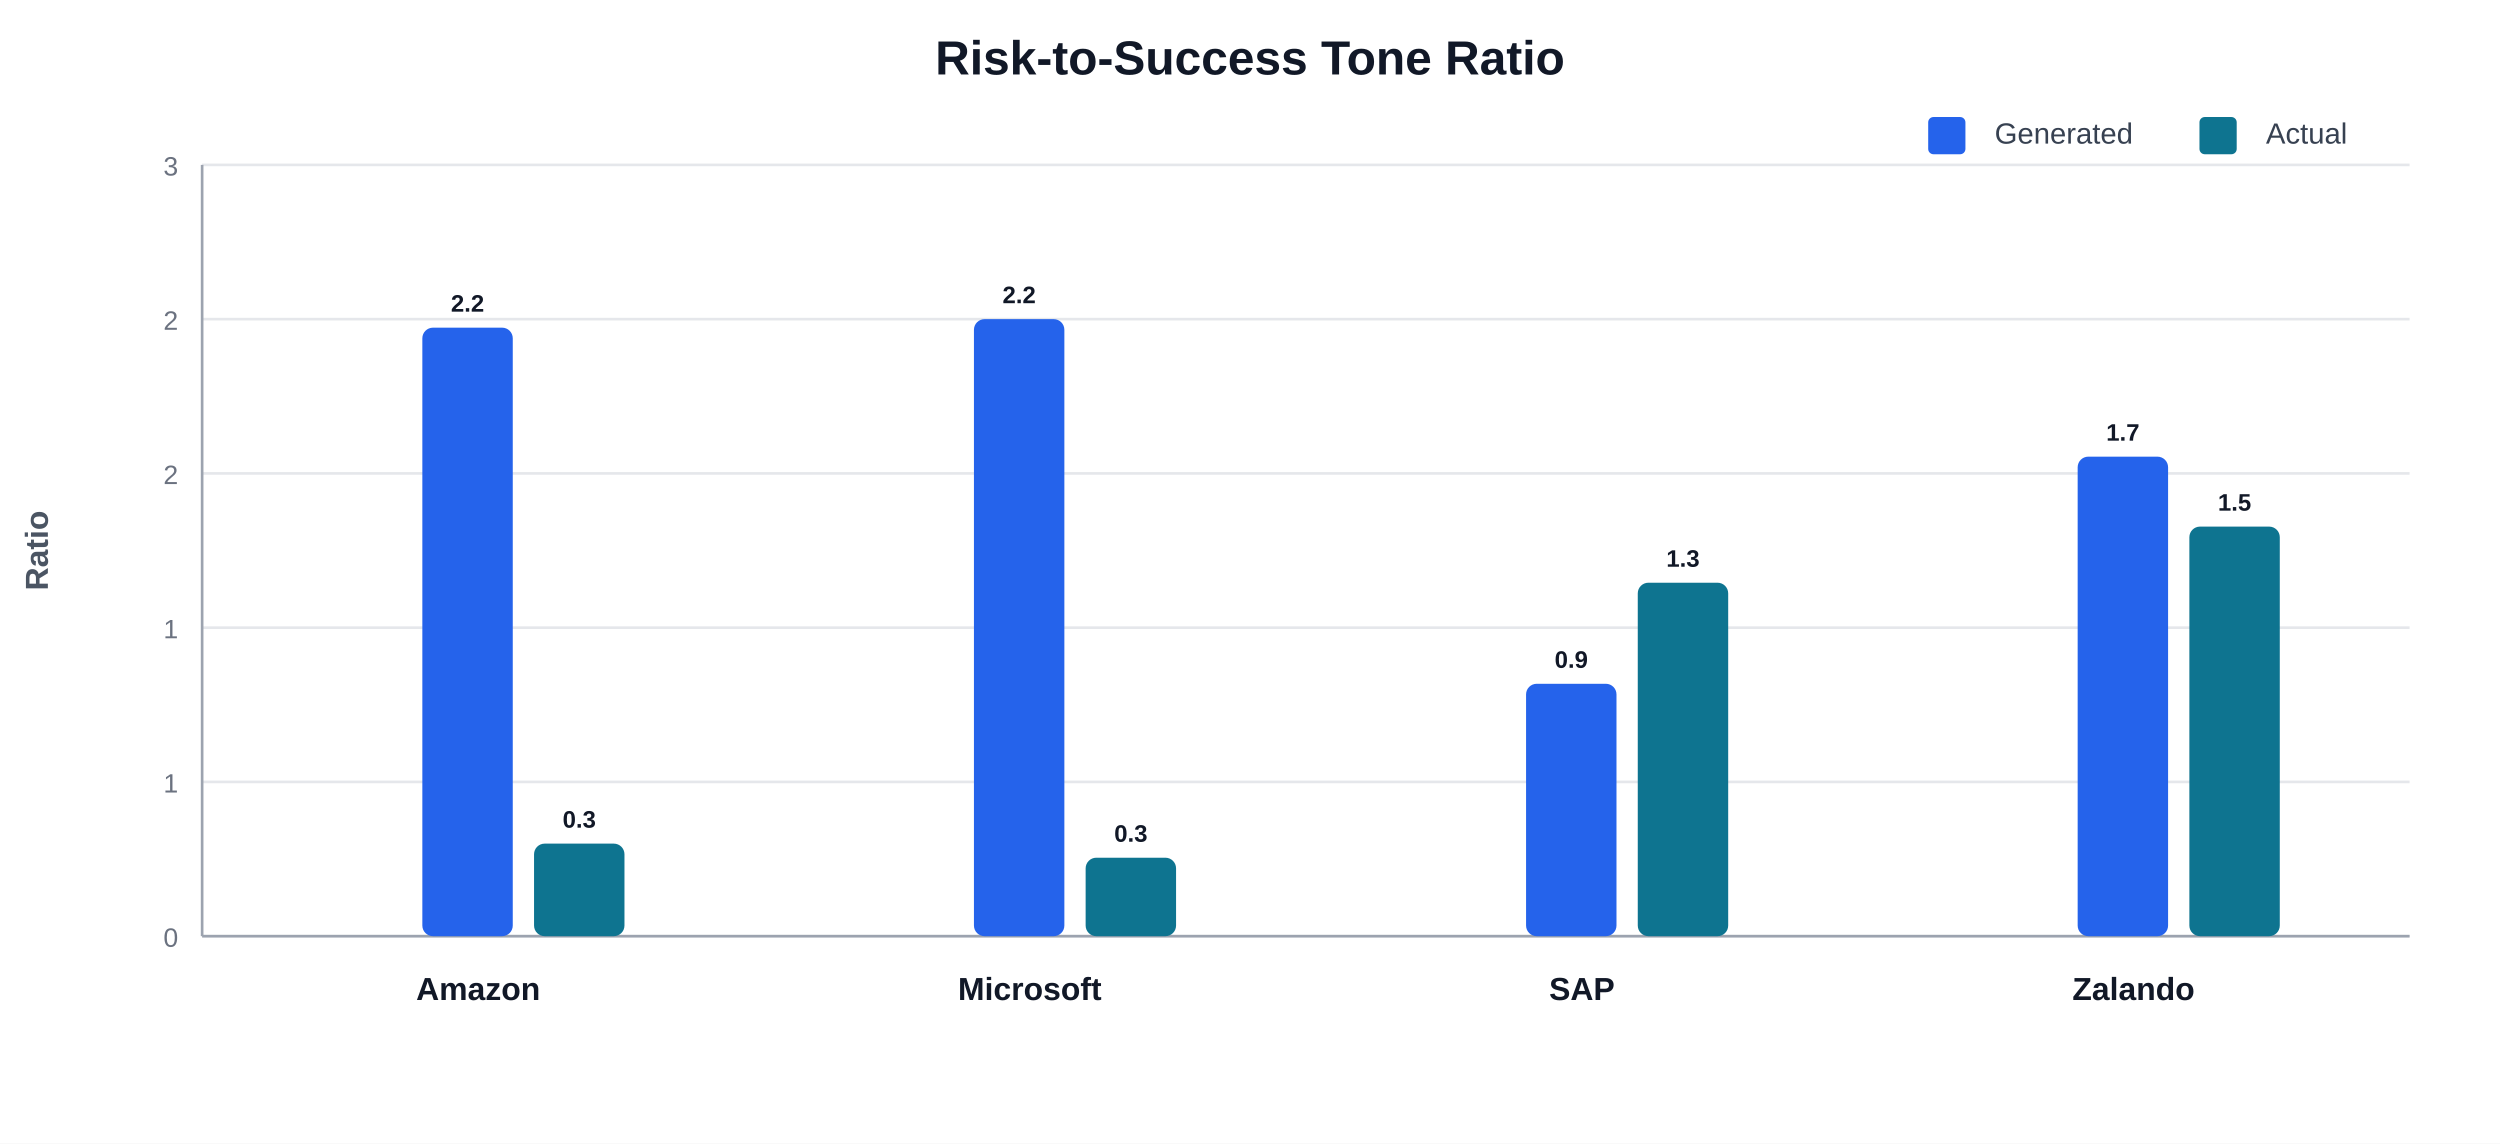
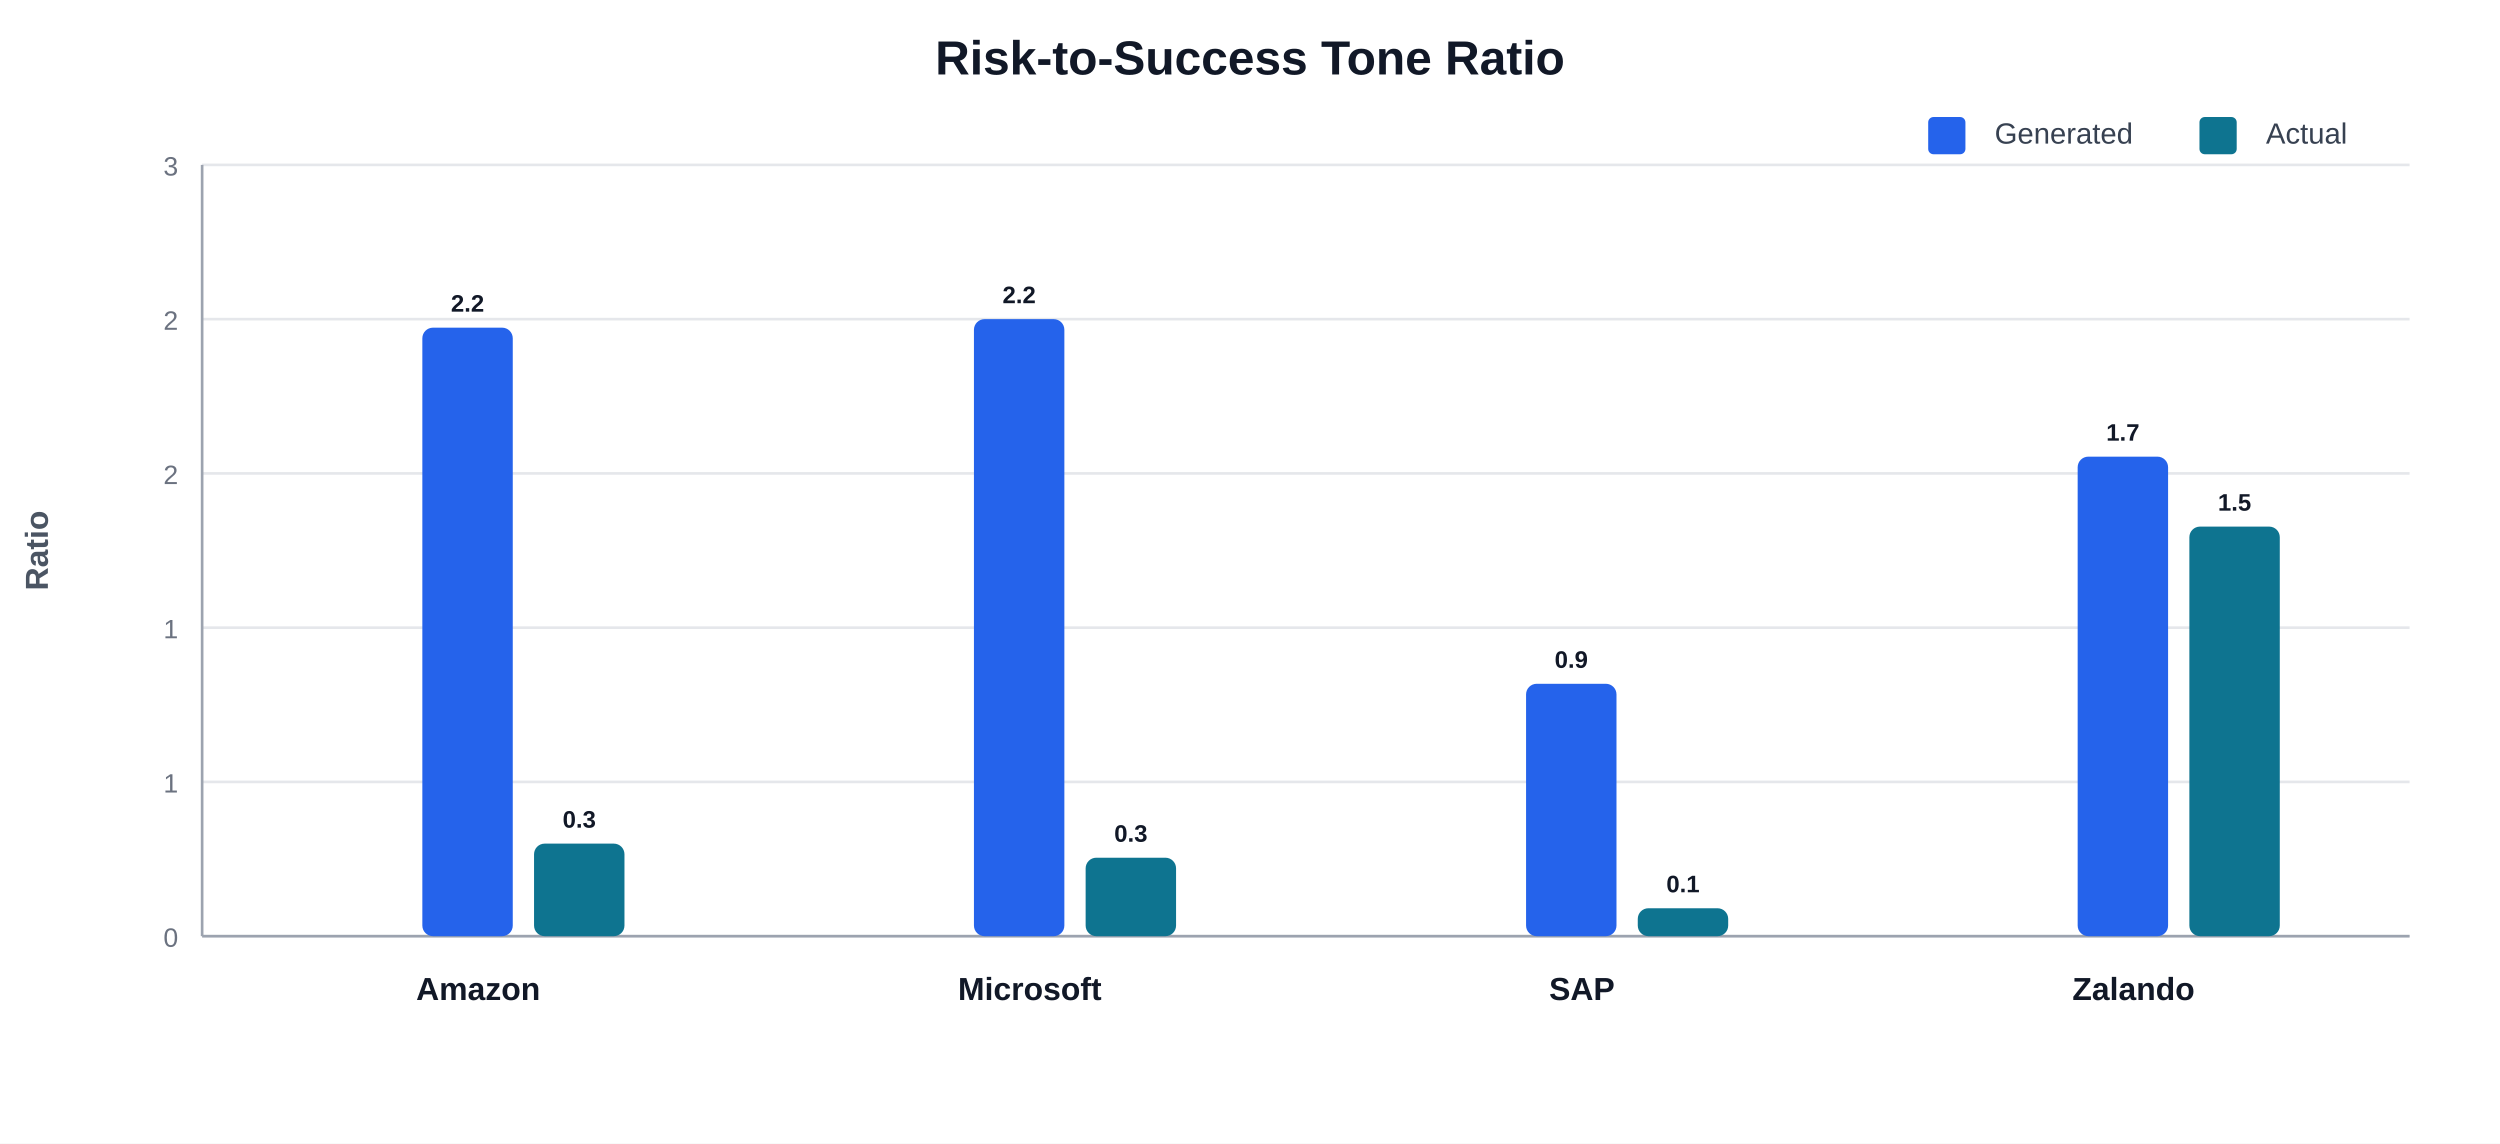
<svg xmlns="http://www.w3.org/2000/svg" width="940" height="430" viewBox="0 0 940 430">
  <rect width="100%" height="100%" fill="#FFFFFF" />
  <text x="470.0" y="28.0" font-family="Arial, sans-serif" font-size="18" fill="#111827" text-anchor="middle" font-weight="700">Risk-to-Success Tone Ratio</text>
  <text x="750.0" y="54.0" font-family="Arial, sans-serif" font-size="11" fill="#374151" text-anchor="start" font-weight="400">Generated</text>
  <rect x="725" y="44" width="14" height="14" rx="2" fill="#2563EB" />
  <text x="852.0" y="54.0" font-family="Arial, sans-serif" font-size="11" fill="#374151" text-anchor="start" font-weight="400">Actual</text>
  <rect x="827" y="44" width="14" height="14" rx="2" fill="#0E7490" />
  <line x1="76" y1="352.0" x2="906" y2="352.0" stroke="#E5E7EB" />
  <text x="67.0" y="356.0" font-family="Arial, sans-serif" font-size="10" fill="#6B7280" text-anchor="end" font-weight="400">0</text>
  <line x1="76" y1="294.0" x2="906" y2="294.0" stroke="#E5E7EB" />
  <text x="67.0" y="298.0" font-family="Arial, sans-serif" font-size="10" fill="#6B7280" text-anchor="end" font-weight="400">1</text>
  <line x1="76" y1="236.0" x2="906" y2="236.0" stroke="#E5E7EB" />
  <text x="67.0" y="240.0" font-family="Arial, sans-serif" font-size="10" fill="#6B7280" text-anchor="end" font-weight="400">1</text>
  <line x1="76" y1="178.0" x2="906" y2="178.0" stroke="#E5E7EB" />
  <text x="67.0" y="182.0" font-family="Arial, sans-serif" font-size="10" fill="#6B7280" text-anchor="end" font-weight="400">2</text>
  <line x1="76" y1="120.0" x2="906" y2="120.0" stroke="#E5E7EB" />
  <text x="67.0" y="124.0" font-family="Arial, sans-serif" font-size="10" fill="#6B7280" text-anchor="end" font-weight="400">2</text>
  <line x1="76" y1="62.0" x2="906" y2="62.0" stroke="#E5E7EB" />
  <text x="67.0" y="66.0" font-family="Arial, sans-serif" font-size="10" fill="#6B7280" text-anchor="end" font-weight="400">3</text>
  <line x1="76" y1="62" x2="76" y2="352" stroke="#9CA3AF" />
  <line x1="76" y1="352" x2="906" y2="352" stroke="#9CA3AF" />
  <text transform="rotate(-90 18 207.0)" x="18.0" y="207.0" font-family="Arial, sans-serif" font-size="12" fill="#4B5563" text-anchor="middle" font-weight="600">Ratio</text>
  <rect x="158.8" y="123.2" width="34" height="228.8" rx="4" fill="#2563EB" />
  <text x="175.8" y="117.2" font-family="Arial, sans-serif" font-size="9" fill="#111827" text-anchor="middle" font-weight="700">2.2</text>
  <rect x="200.8" y="317.2" width="34" height="34.8" rx="4" fill="#0E7490" />
  <text x="217.8" y="311.2" font-family="Arial, sans-serif" font-size="9" fill="#111827" text-anchor="middle" font-weight="700">0.3</text>
  <text x="179.8" y="376.0" font-family="Arial, sans-serif" font-size="12" fill="#111827" text-anchor="middle" font-weight="700">Amazon</text>
  <rect x="366.2" y="120.0" width="34" height="232.0" rx="4" fill="#2563EB" />
  <text x="383.2" y="114.0" font-family="Arial, sans-serif" font-size="9" fill="#111827" text-anchor="middle" font-weight="700">2.2</text>
  <rect x="408.2" y="322.5" width="34" height="29.5" rx="4" fill="#0E7490" />
  <text x="425.2" y="316.5" font-family="Arial, sans-serif" font-size="9" fill="#111827" text-anchor="middle" font-weight="700">0.3</text>
  <text x="387.2" y="376.0" font-family="Arial, sans-serif" font-size="12" fill="#111827" text-anchor="middle" font-weight="700">Microsoft</text>
  <rect x="573.8" y="257.1" width="34" height="94.9" rx="4" fill="#2563EB" />
  <text x="590.8" y="251.1" font-family="Arial, sans-serif" font-size="9" fill="#111827" text-anchor="middle" font-weight="700">0.9</text>
-   <rect x="615.8" y="219.1" width="34" height="132.9" rx="4" fill="#0E7490" />
-   <text x="632.8" y="213.1" font-family="Arial, sans-serif" font-size="9" fill="#111827" text-anchor="middle" font-weight="700">1.3</text>
+   <rect x="615.8" y="341.5" width="34" height="10.5" rx="4" fill="#0E7490" />
+   <text x="632.8" y="335.5" font-family="Arial, sans-serif" font-size="9" fill="#111827" text-anchor="middle" font-weight="700">0.1</text>
  <text x="594.8" y="376.0" font-family="Arial, sans-serif" font-size="12" fill="#111827" text-anchor="middle" font-weight="700">SAP</text>
  <rect x="781.2" y="171.7" width="34" height="180.3" rx="4" fill="#2563EB" />
  <text x="798.2" y="165.7" font-family="Arial, sans-serif" font-size="9" fill="#111827" text-anchor="middle" font-weight="700">1.7</text>
  <rect x="823.2" y="198.0" width="34" height="154.0" rx="4" fill="#0E7490" />
  <text x="840.2" y="192.0" font-family="Arial, sans-serif" font-size="9" fill="#111827" text-anchor="middle" font-weight="700">1.5</text>
  <text x="802.2" y="376.0" font-family="Arial, sans-serif" font-size="12" fill="#111827" text-anchor="middle" font-weight="700">Zalando</text>
</svg>
